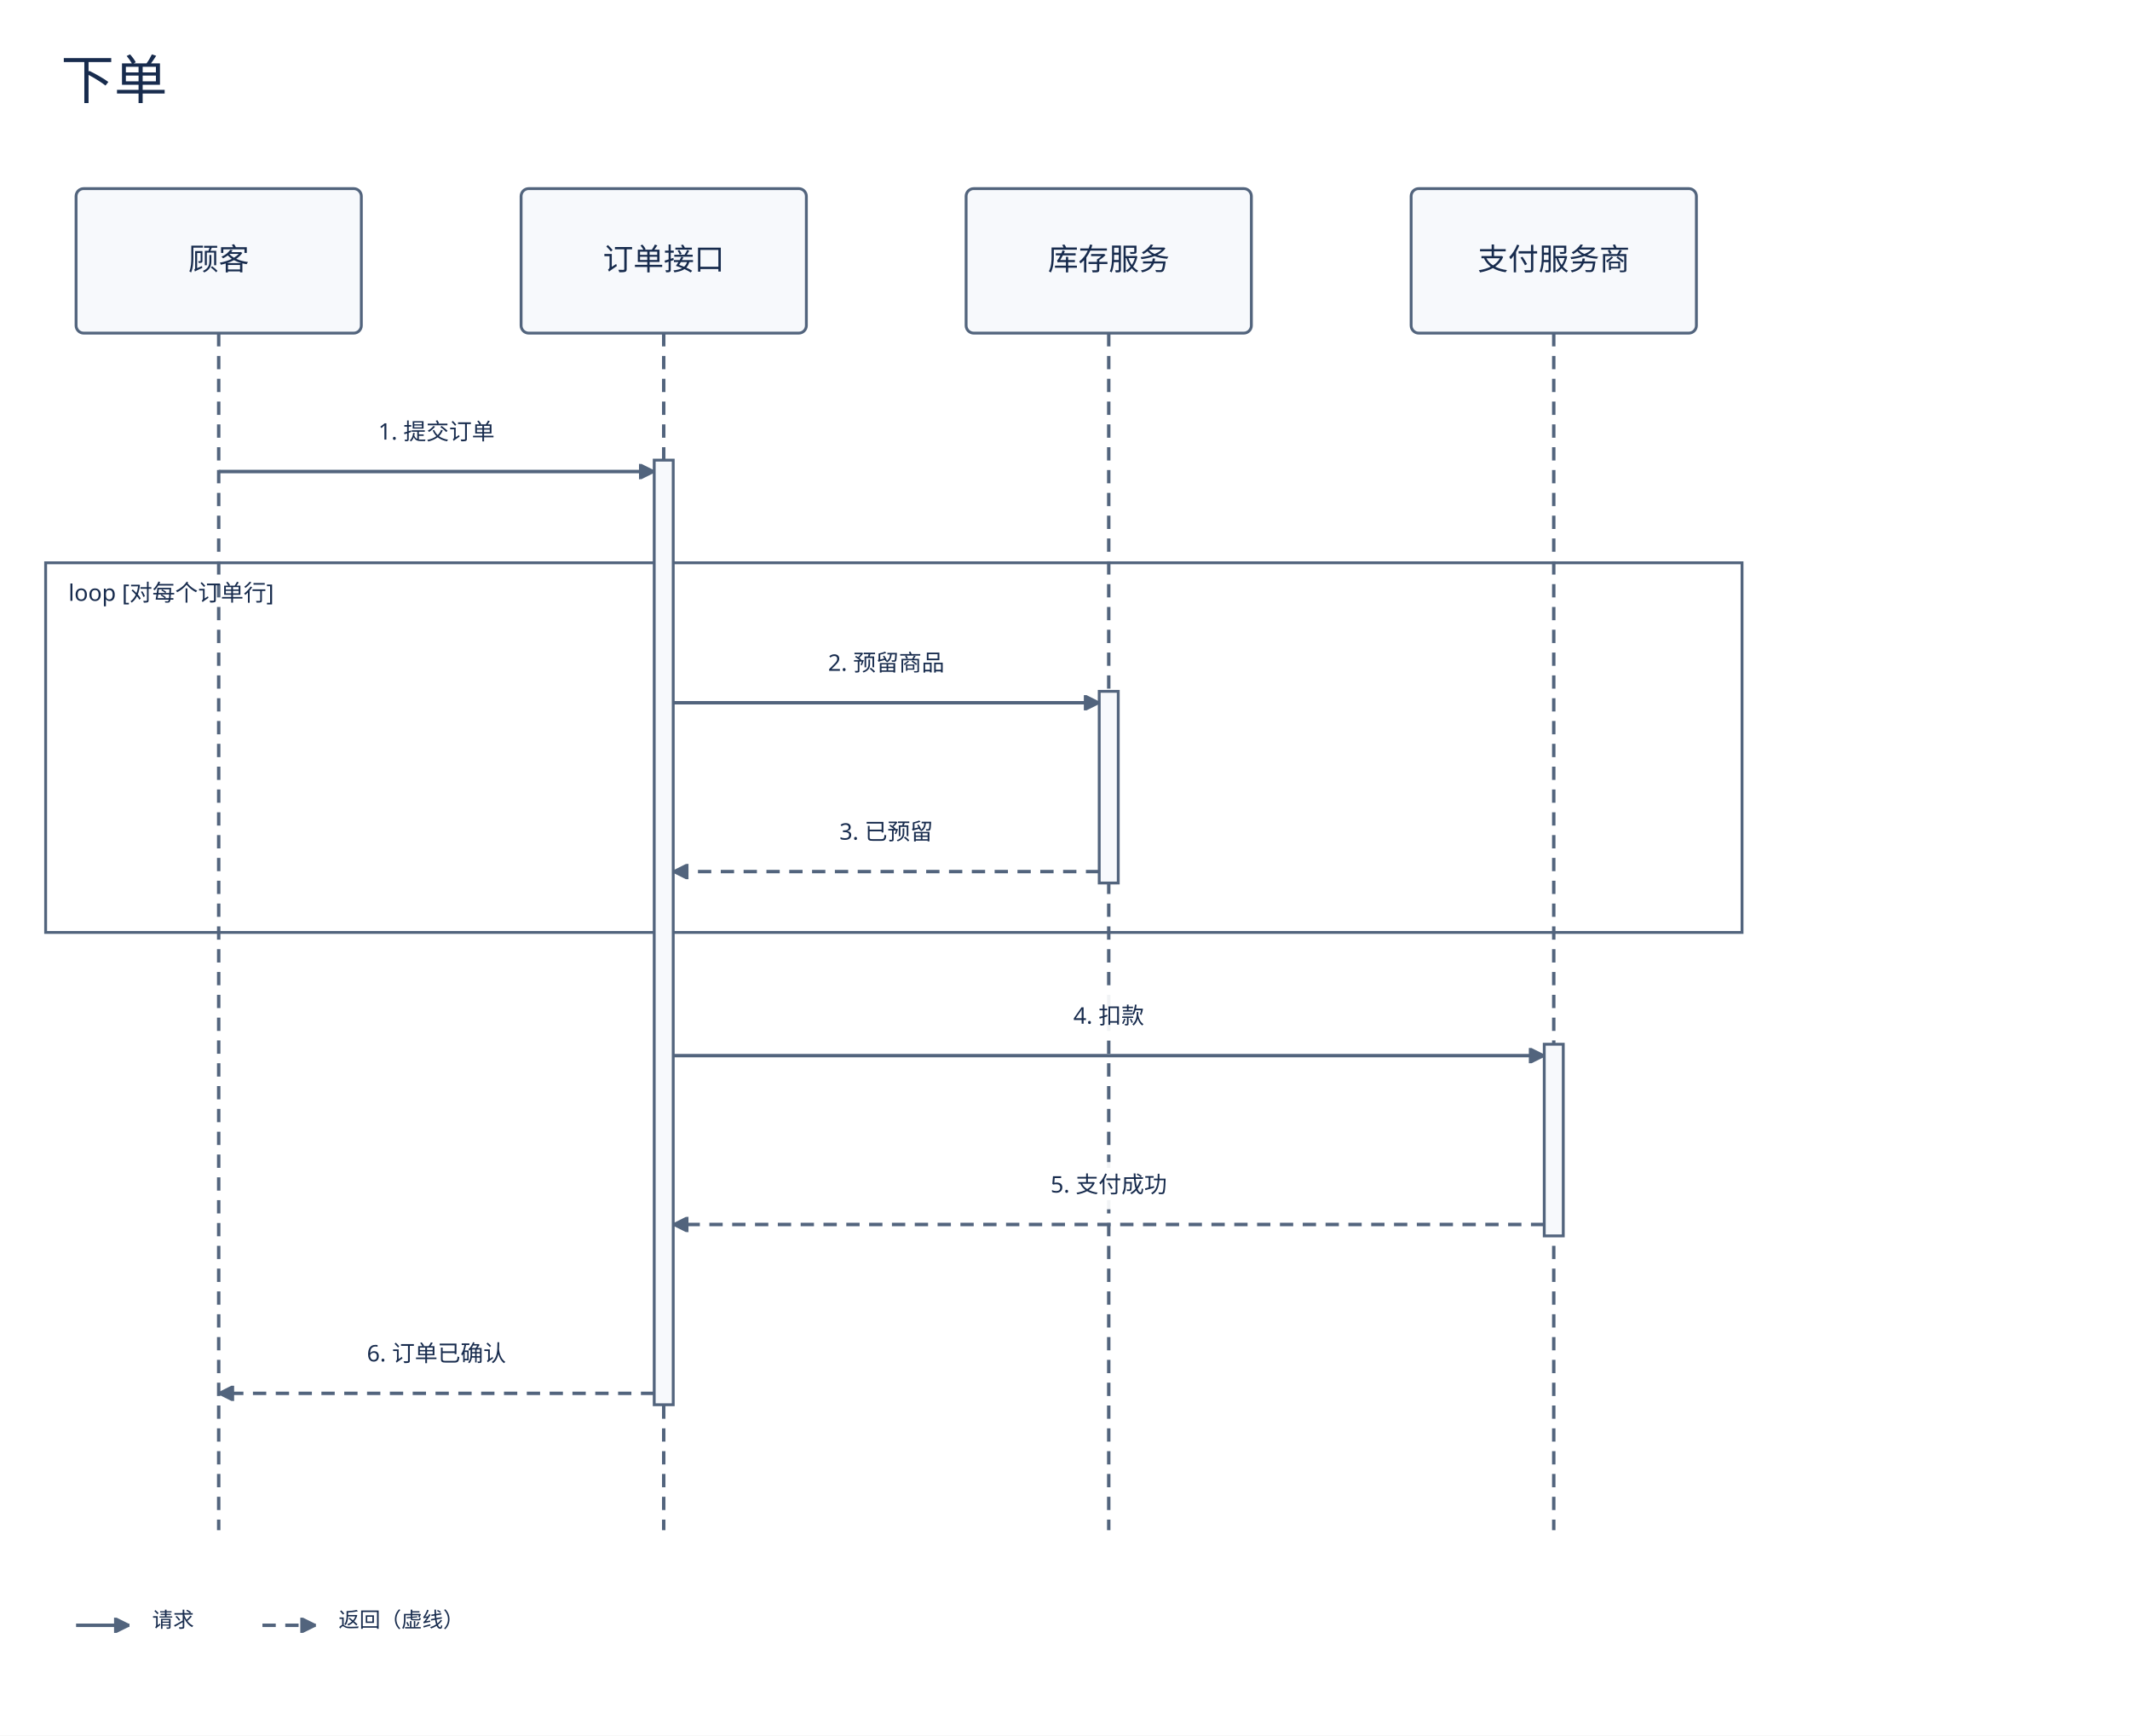
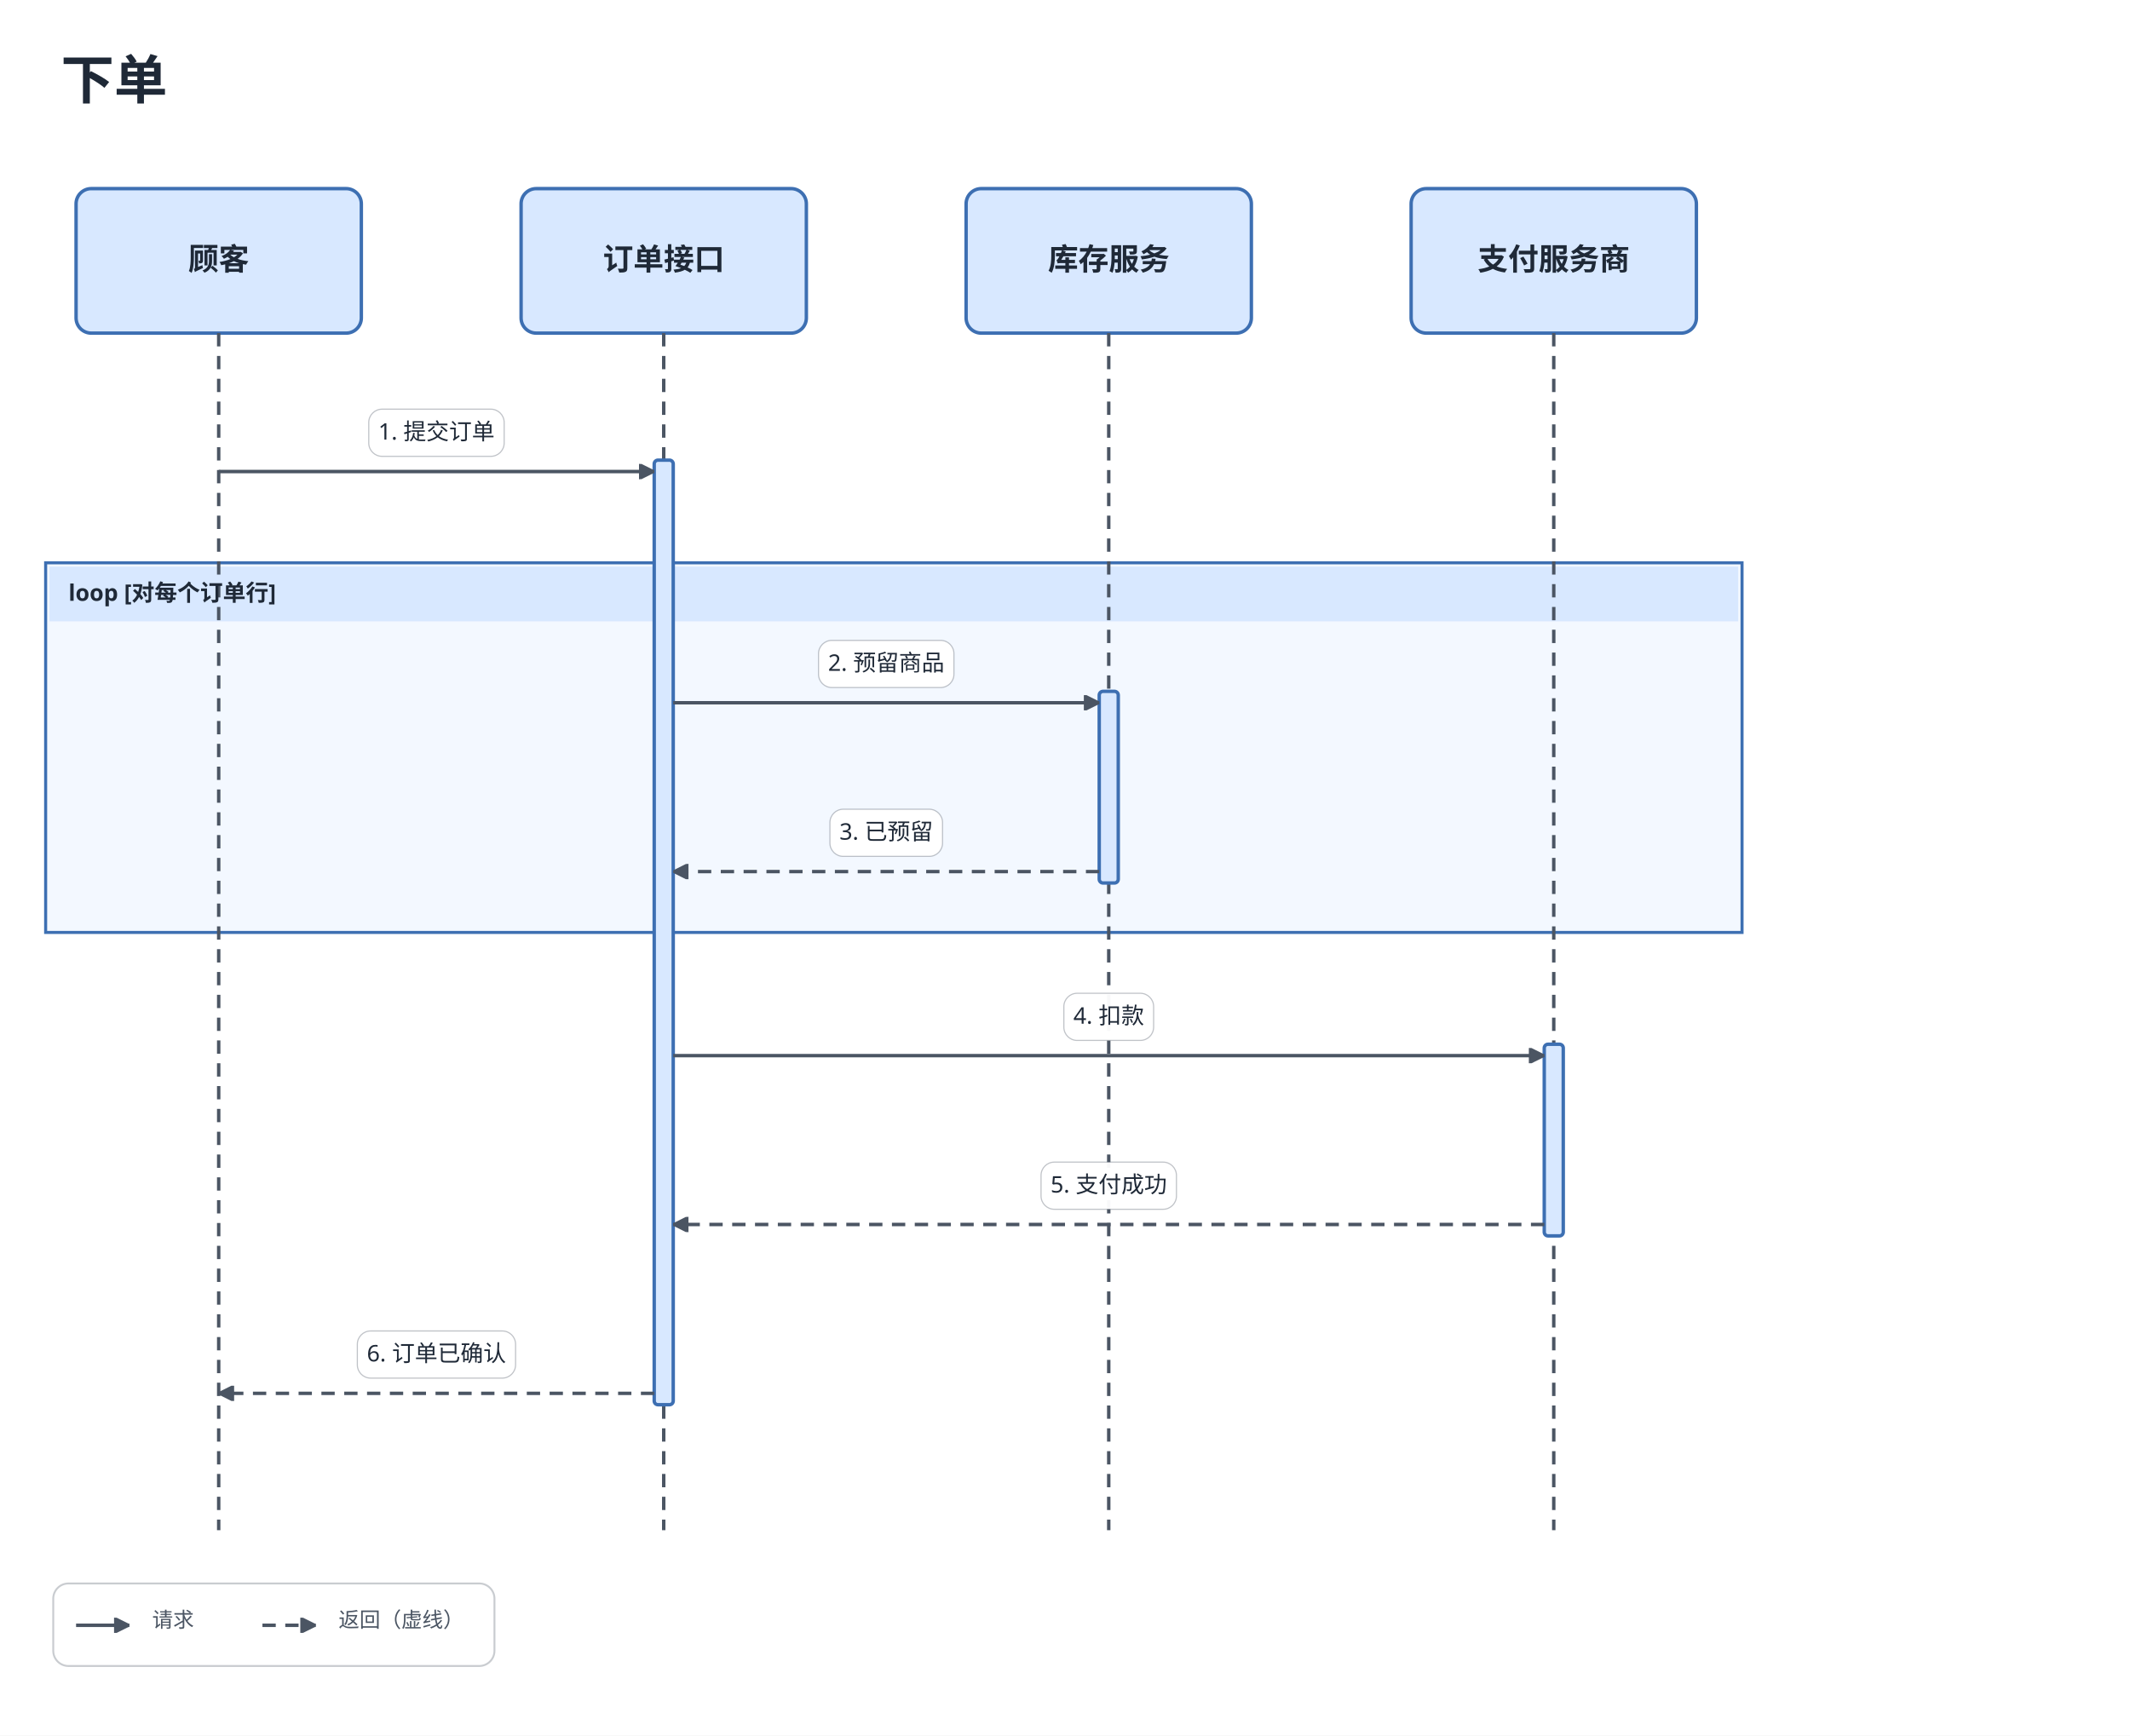
- <svg xmlns="http://www.w3.org/2000/svg" viewBox="0 0 1120 912.8" width="1120" height="912.8" lang="zh" role="img" aria-labelledby="atlas-488d52d4fe5f-document-title atlas-488d52d4fe5f-document-desc" data-archatlas="0.1" data-measured-with="pillow">
+ <svg xmlns="http://www.w3.org/2000/svg" viewBox="0 0 1120 912.8" width="1120" height="912.8" lang="zh" role="img" aria-labelledby="atlas-de197a4e5cd6-document-title atlas-de197a4e5cd6-document-desc" data-archatlas="0.1" data-measured-with="pillow">
  <defs>
-     <marker id="atlas-488d52d4fe5f-marker-peer-arrow" viewBox="0 0 10 10" refX="10" refY="5" markerWidth="8" markerHeight="8" markerUnits="userSpaceOnUse" orient="auto-start-reverse">
-       <path d="M 0 0 L 10 5 L 0 10 Z" fill="#52647d" stroke="#52647d" stroke-width="1.5" />
+     <marker id="atlas-de197a4e5cd6-marker-peer-arrow" viewBox="0 0 10 10" refX="10" refY="5" markerWidth="8" markerHeight="8" markerUnits="userSpaceOnUse" orient="auto-start-reverse">
+       <path d="M 0 0 L 10 5 L 0 10 Z" fill="#4B5563" stroke="#4B5563" stroke-width="1.5" />
    </marker>
-     <marker id="atlas-488d52d4fe5f-marker-peer-circle" viewBox="0 0 10 10" refX="5" refY="5" markerWidth="8" markerHeight="8" markerUnits="userSpaceOnUse">
-       <circle cx="5" cy="5" r="3.5" fill="#ffffff" stroke="#52647d" stroke-width="1.5" />
+     <marker id="atlas-de197a4e5cd6-marker-peer-circle" viewBox="0 0 10 10" refX="5" refY="5" markerWidth="8" markerHeight="8" markerUnits="userSpaceOnUse">
+       <circle cx="5" cy="5" r="3.5" fill="#ffffff" stroke="#4B5563" stroke-width="1.5" />
    </marker>
  </defs>
  <rect width="1120" height="912.8" fill="#ffffff" data-role="canvas" />
-   <rect id="atlas-488d52d4fe5f-shape-group-loop1" data-id="loop1" data-role="group" data-parent="" data-kind="frame" fill="#ffffff" stroke="#52647d" stroke-width="1.5" data-box="24 296 892 194.4" x="24" y="296" width="892" height="194.4" rx="0" />
-   <rect id="atlas-488d52d4fe5f-shape-node-cust" data-id="cust" data-role="node" data-parent="" data-kind="lifeline" fill="#f7f9fc" stroke="#52647d" stroke-width="1.5" data-box="40 99.2 150 76" x="40" y="99.2" width="150" height="76" rx="4" />
-   <rect id="atlas-488d52d4fe5f-shape-node-api" data-id="api" data-role="node" data-parent="" data-kind="lifeline" fill="#f7f9fc" stroke="#52647d" stroke-width="1.5" data-box="274 99.2 150 76" x="274" y="99.2" width="150" height="76" rx="4" />
-   <rect id="atlas-488d52d4fe5f-shape-node-inv" data-id="inv" data-role="node" data-parent="" data-kind="lifeline" fill="#f7f9fc" stroke="#52647d" stroke-width="1.5" data-box="508 99.2 150 76" x="508" y="99.2" width="150" height="76" rx="4" />
-   <rect id="atlas-488d52d4fe5f-shape-node-pay" data-id="pay" data-role="node" data-parent="" data-kind="lifeline" fill="#f7f9fc" stroke="#52647d" stroke-width="1.5" data-box="742 99.2 150 76" x="742" y="99.2" width="150" height="76" rx="4" />
-   <polyline id="atlas-488d52d4fe5f-edge-cust-lifeline" data-id="cust-lifeline" data-role="edge" data-from="cust" data-to="cust" data-kind="lifeline" points="115,175.2 115,804.8" fill="none" stroke="#52647d" stroke-width="1.8" stroke-linejoin="round" stroke-dasharray="7 5" />
-   <polyline id="atlas-488d52d4fe5f-edge-api-lifeline" data-id="api-lifeline" data-role="edge" data-from="api" data-to="api" data-kind="lifeline" points="349,175.2 349,804.8" fill="none" stroke="#52647d" stroke-width="1.8" stroke-linejoin="round" stroke-dasharray="7 5" />
-   <polyline id="atlas-488d52d4fe5f-edge-inv-lifeline" data-id="inv-lifeline" data-role="edge" data-from="inv" data-to="inv" data-kind="lifeline" points="583,175.2 583,804.8" fill="none" stroke="#52647d" stroke-width="1.8" stroke-linejoin="round" stroke-dasharray="7 5" />
-   <polyline id="atlas-488d52d4fe5f-edge-pay-lifeline" data-id="pay-lifeline" data-role="edge" data-from="pay" data-to="pay" data-kind="lifeline" points="817,175.2 817,804.8" fill="none" stroke="#52647d" stroke-width="1.8" stroke-linejoin="round" stroke-dasharray="7 5" />
-   <rect id="atlas-488d52d4fe5f-shape-activation-__activation-1" data-id="__activation-1" data-role="activation" data-parent="api" data-kind="component" fill="#f7f9fc" stroke="#52647d" stroke-width="1.5" data-box="344 242 10 496.8" x="344" y="242" width="10" height="496.8" rx="0" />
-   <rect id="atlas-488d52d4fe5f-shape-activation-__activation-2" data-id="__activation-2" data-role="activation" data-parent="inv" data-kind="component" fill="#f7f9fc" stroke="#52647d" stroke-width="1.5" data-box="578 363.6 10 100.8" x="578" y="363.6" width="10" height="100.8" rx="0" />
-   <rect id="atlas-488d52d4fe5f-shape-activation-__activation-3" data-id="__activation-3" data-role="activation" data-parent="pay" data-kind="component" fill="#f7f9fc" stroke="#52647d" stroke-width="1.5" data-box="812 549.2 10 100.8" x="812" y="549.2" width="10" height="100.8" rx="0" />
-   <polyline id="atlas-488d52d4fe5f-edge-edge-1" data-id="edge-1" data-role="edge" data-from="cust" data-to="api" data-kind="call" points="115,248 344,248" fill="none" stroke="#52647d" stroke-width="1.8" stroke-linejoin="round" marker-end="url(#atlas-488d52d4fe5f-marker-peer-arrow)" />
-   <polyline id="atlas-488d52d4fe5f-edge-edge-2" data-id="edge-2" data-role="edge" data-from="api" data-to="inv" data-kind="call" points="354,369.6 578,369.6" fill="none" stroke="#52647d" stroke-width="1.8" stroke-linejoin="round" marker-end="url(#atlas-488d52d4fe5f-marker-peer-arrow)" />
-   <polyline id="atlas-488d52d4fe5f-edge-edge-3" data-id="edge-3" data-role="edge" data-from="inv" data-to="api" data-kind="call" points="578,458.4 354,458.4" fill="none" stroke="#52647d" stroke-width="1.8" stroke-linejoin="round" marker-end="url(#atlas-488d52d4fe5f-marker-peer-arrow)" stroke-dasharray="7 5" />
-   <polyline id="atlas-488d52d4fe5f-edge-edge-4" data-id="edge-4" data-role="edge" data-from="api" data-to="pay" data-kind="call" points="354,555.2 812,555.2" fill="none" stroke="#52647d" stroke-width="1.8" stroke-linejoin="round" marker-end="url(#atlas-488d52d4fe5f-marker-peer-arrow)" />
-   <polyline id="atlas-488d52d4fe5f-edge-edge-5" data-id="edge-5" data-role="edge" data-from="pay" data-to="api" data-kind="call" points="812,644 354,644" fill="none" stroke="#52647d" stroke-width="1.8" stroke-linejoin="round" marker-end="url(#atlas-488d52d4fe5f-marker-peer-arrow)" stroke-dasharray="7 5" />
-   <polyline id="atlas-488d52d4fe5f-edge-edge-6" data-id="edge-6" data-role="edge" data-from="api" data-to="cust" data-kind="call" points="344,732.8 115,732.8" fill="none" stroke="#52647d" stroke-width="1.8" stroke-linejoin="round" marker-end="url(#atlas-488d52d4fe5f-marker-peer-arrow)" stroke-dasharray="7 5" />
-   <polyline id="atlas-488d52d4fe5f-edge-legend-line-0" data-id="legend-line-0" data-role="edge" data-from="" data-to="" data-kind="legend" points="40,854.8 68,854.8" fill="none" stroke="#52647d" stroke-width="1.8" stroke-linejoin="round" marker-end="url(#atlas-488d52d4fe5f-marker-peer-arrow)" />
-   <polyline id="atlas-488d52d4fe5f-edge-legend-line-1" data-id="legend-line-1" data-role="edge" data-from="" data-to="" data-kind="legend" points="138,854.8 166,854.8" fill="none" stroke="#52647d" stroke-width="1.8" stroke-linejoin="round" marker-end="url(#atlas-488d52d4fe5f-marker-peer-arrow)" stroke-dasharray="7 5" />
-   <rect id="atlas-488d52d4fe5f-shape-label-bg-__edge-1-background" data-id="__edge-1-background" data-role="label-bg" data-parent="edge-1" x="193.898" y="215.2" width="71.203" height="24.8" fill="#ffffff" fill-opacity="0.92" rx="3" />
-   <rect id="atlas-488d52d4fe5f-shape-label-bg-__edge-2-background" data-id="__edge-2-background" data-role="label-bg" data-parent="edge-2" x="430.398" y="336.8" width="71.203" height="24.8" fill="#ffffff" fill-opacity="0.92" rx="3" />
-   <rect id="atlas-488d52d4fe5f-shape-label-bg-__edge-3-background" data-id="__edge-3-background" data-role="label-bg" data-parent="edge-3" x="436.398" y="425.6" width="59.203" height="24.8" fill="#ffffff" fill-opacity="0.92" rx="3" />
-   <rect id="atlas-488d52d4fe5f-shape-label-bg-__edge-4-background" data-id="__edge-4-background" data-role="label-bg" data-parent="edge-4" x="559.398" y="522.4" width="47.203" height="24.8" fill="#ffffff" fill-opacity="0.92" rx="3" />
-   <rect id="atlas-488d52d4fe5f-shape-label-bg-__edge-5-background" data-id="__edge-5-background" data-role="label-bg" data-parent="edge-5" x="547.398" y="611.2" width="71.203" height="24.8" fill="#ffffff" fill-opacity="0.92" rx="3" />
-   <rect id="atlas-488d52d4fe5f-shape-label-bg-__edge-6-background" data-id="__edge-6-background" data-role="label-bg" data-parent="edge-6" x="187.898" y="700" width="83.203" height="24.8" fill="#ffffff" fill-opacity="0.92" rx="3" />
-   <text id="atlas-488d52d4fe5f-text-title-figure-title" data-id="figure-title" data-role="title" data-owner="" x="32" y="52" data-source="下单" font-size="28" font-family="&quot;Noto Sans CJK SC&quot;, &quot;Source Han Sans SC&quot;, &quot;PingFang SC&quot;, &quot;Microsoft YaHei&quot;, &quot;WenQuanYi Zen Hei&quot;, &quot;Noto Sans&quot;, &quot;DejaVu Sans&quot;, &quot;Liberation Sans&quot;, sans-serif" text-anchor="start" fill="#172b4d" data-text-box="32 24 56 39.2">
+   <rect id="atlas-de197a4e5cd6-shape-group-loop1" data-id="loop1" data-role="group" data-parent="" data-kind="frame" data-shape="card" fill="#F3F8FF" stroke="#3D6FB2" stroke-width="1.6" data-box="24 296 892 194.4" x="24" y="296" width="892" height="194.4" rx="0" />
+   <rect data-role="header-band" data-parent="loop1" x="26" y="298" width="888" height="28.8" rx="0" fill="#D8E8FF" />
+   <rect id="atlas-de197a4e5cd6-shape-node-cust" data-id="cust" data-role="node" data-parent="" data-kind="lifeline" data-shape="card" fill="#D8E8FF" stroke="#3D6FB2" stroke-width="1.8" data-box="40 99.2 150 76" x="40" y="99.2" width="150" height="76" rx="8" />
+   <rect id="atlas-de197a4e5cd6-shape-node-api" data-id="api" data-role="node" data-parent="" data-kind="lifeline" data-shape="card" fill="#D8E8FF" stroke="#3D6FB2" stroke-width="1.8" data-box="274 99.2 150 76" x="274" y="99.2" width="150" height="76" rx="8" />
+   <rect id="atlas-de197a4e5cd6-shape-node-inv" data-id="inv" data-role="node" data-parent="" data-kind="lifeline" data-shape="card" fill="#D8E8FF" stroke="#3D6FB2" stroke-width="1.8" data-box="508 99.2 150 76" x="508" y="99.2" width="150" height="76" rx="8" />
+   <rect id="atlas-de197a4e5cd6-shape-node-pay" data-id="pay" data-role="node" data-parent="" data-kind="lifeline" data-shape="card" fill="#D8E8FF" stroke="#3D6FB2" stroke-width="1.8" data-box="742 99.2 150 76" x="742" y="99.2" width="150" height="76" rx="8" />
+   <rect id="atlas-de197a4e5cd6-shape-legend-panel-__legend-panel" data-id="__legend-panel" data-role="legend-panel" data-parent="" data-kind="component" data-shape="card" fill="#ffffff" stroke="#4B5563" stroke-width="1" data-box="28 832.8 232 43.4" stroke-opacity="0.3" x="28" y="832.8" width="232" height="43.4" rx="8" />
+   <polyline id="atlas-de197a4e5cd6-edge-cust-lifeline" data-id="cust-lifeline" data-role="edge" data-from="cust" data-to="cust" data-kind="lifeline" points="115,175.2 115,804.8" fill="none" stroke="#4B5563" stroke-width="1.8" stroke-linejoin="round" stroke-dasharray="7 5" />
+   <polyline id="atlas-de197a4e5cd6-edge-api-lifeline" data-id="api-lifeline" data-role="edge" data-from="api" data-to="api" data-kind="lifeline" points="349,175.2 349,804.8" fill="none" stroke="#4B5563" stroke-width="1.8" stroke-linejoin="round" stroke-dasharray="7 5" />
+   <polyline id="atlas-de197a4e5cd6-edge-inv-lifeline" data-id="inv-lifeline" data-role="edge" data-from="inv" data-to="inv" data-kind="lifeline" points="583,175.2 583,804.8" fill="none" stroke="#4B5563" stroke-width="1.8" stroke-linejoin="round" stroke-dasharray="7 5" />
+   <polyline id="atlas-de197a4e5cd6-edge-pay-lifeline" data-id="pay-lifeline" data-role="edge" data-from="pay" data-to="pay" data-kind="lifeline" points="817,175.2 817,804.8" fill="none" stroke="#4B5563" stroke-width="1.8" stroke-linejoin="round" stroke-dasharray="7 5" />
+   <rect id="atlas-de197a4e5cd6-shape-activation-__activation-1" data-id="__activation-1" data-role="activation" data-parent="api" data-kind="component" data-shape="card" fill="#D8E8FF" stroke="#3D6FB2" stroke-width="1.8" data-box="344 242 10 496.8" x="344" y="242" width="10" height="496.8" rx="2" />
+   <rect id="atlas-de197a4e5cd6-shape-activation-__activation-2" data-id="__activation-2" data-role="activation" data-parent="inv" data-kind="component" data-shape="card" fill="#D8E8FF" stroke="#3D6FB2" stroke-width="1.8" data-box="578 363.6 10 100.8" x="578" y="363.6" width="10" height="100.8" rx="2" />
+   <rect id="atlas-de197a4e5cd6-shape-activation-__activation-3" data-id="__activation-3" data-role="activation" data-parent="pay" data-kind="component" data-shape="card" fill="#D8E8FF" stroke="#3D6FB2" stroke-width="1.8" data-box="812 549.2 10 100.8" x="812" y="549.2" width="10" height="100.8" rx="2" />
+   <polyline id="atlas-de197a4e5cd6-edge-edge-1" data-id="edge-1" data-role="edge" data-from="cust" data-to="api" data-kind="call" points="115,248 344,248" fill="none" stroke="#4B5563" stroke-width="1.8" stroke-linejoin="round" marker-end="url(#atlas-de197a4e5cd6-marker-peer-arrow)" />
+   <polyline id="atlas-de197a4e5cd6-edge-edge-2" data-id="edge-2" data-role="edge" data-from="api" data-to="inv" data-kind="call" points="354,369.6 578,369.6" fill="none" stroke="#4B5563" stroke-width="1.8" stroke-linejoin="round" marker-end="url(#atlas-de197a4e5cd6-marker-peer-arrow)" />
+   <polyline id="atlas-de197a4e5cd6-edge-edge-3" data-id="edge-3" data-role="edge" data-from="inv" data-to="api" data-kind="call" points="578,458.4 354,458.4" fill="none" stroke="#4B5563" stroke-width="1.8" stroke-linejoin="round" marker-end="url(#atlas-de197a4e5cd6-marker-peer-arrow)" stroke-dasharray="7 5" />
+   <polyline id="atlas-de197a4e5cd6-edge-edge-4" data-id="edge-4" data-role="edge" data-from="api" data-to="pay" data-kind="call" points="354,555.2 812,555.2" fill="none" stroke="#4B5563" stroke-width="1.8" stroke-linejoin="round" marker-end="url(#atlas-de197a4e5cd6-marker-peer-arrow)" />
+   <polyline id="atlas-de197a4e5cd6-edge-edge-5" data-id="edge-5" data-role="edge" data-from="pay" data-to="api" data-kind="call" points="812,644 354,644" fill="none" stroke="#4B5563" stroke-width="1.8" stroke-linejoin="round" marker-end="url(#atlas-de197a4e5cd6-marker-peer-arrow)" stroke-dasharray="7 5" />
+   <polyline id="atlas-de197a4e5cd6-edge-edge-6" data-id="edge-6" data-role="edge" data-from="api" data-to="cust" data-kind="call" points="344,732.8 115,732.8" fill="none" stroke="#4B5563" stroke-width="1.8" stroke-linejoin="round" marker-end="url(#atlas-de197a4e5cd6-marker-peer-arrow)" stroke-dasharray="7 5" />
+   <polyline id="atlas-de197a4e5cd6-edge-legend-line-0" data-id="legend-line-0" data-role="edge" data-from="" data-to="" data-kind="legend" points="40,854.8 68,854.8" fill="none" stroke="#4B5563" stroke-width="1.8" stroke-linejoin="round" marker-end="url(#atlas-de197a4e5cd6-marker-peer-arrow)" />
+   <polyline id="atlas-de197a4e5cd6-edge-legend-line-1" data-id="legend-line-1" data-role="edge" data-from="" data-to="" data-kind="legend" points="138,854.8 166,854.8" fill="none" stroke="#4B5563" stroke-width="1.8" stroke-linejoin="round" marker-end="url(#atlas-de197a4e5cd6-marker-peer-arrow)" stroke-dasharray="7 5" />
+   <rect id="atlas-de197a4e5cd6-shape-label-bg-__edge-1-background" data-id="__edge-1-background" data-role="label-bg" data-parent="edge-1" x="193.898" y="215.2" width="71.203" height="24.8" fill="#ffffff" fill-opacity="0.96" rx="7" stroke="#4B5563" stroke-opacity="0.35" stroke-width="0.6" />
+   <rect id="atlas-de197a4e5cd6-shape-label-bg-__edge-2-background" data-id="__edge-2-background" data-role="label-bg" data-parent="edge-2" x="430.398" y="336.8" width="71.203" height="24.8" fill="#ffffff" fill-opacity="0.96" rx="7" stroke="#4B5563" stroke-opacity="0.35" stroke-width="0.6" />
+   <rect id="atlas-de197a4e5cd6-shape-label-bg-__edge-3-background" data-id="__edge-3-background" data-role="label-bg" data-parent="edge-3" x="436.398" y="425.6" width="59.203" height="24.8" fill="#ffffff" fill-opacity="0.96" rx="7" stroke="#4B5563" stroke-opacity="0.35" stroke-width="0.6" />
+   <rect id="atlas-de197a4e5cd6-shape-label-bg-__edge-4-background" data-id="__edge-4-background" data-role="label-bg" data-parent="edge-4" x="559.398" y="522.4" width="47.203" height="24.8" fill="#ffffff" fill-opacity="0.96" rx="7" stroke="#4B5563" stroke-opacity="0.35" stroke-width="0.6" />
+   <rect id="atlas-de197a4e5cd6-shape-label-bg-__edge-5-background" data-id="__edge-5-background" data-role="label-bg" data-parent="edge-5" x="547.398" y="611.2" width="71.203" height="24.8" fill="#ffffff" fill-opacity="0.96" rx="7" stroke="#4B5563" stroke-opacity="0.35" stroke-width="0.6" />
+   <rect id="atlas-de197a4e5cd6-shape-label-bg-__edge-6-background" data-id="__edge-6-background" data-role="label-bg" data-parent="edge-6" x="187.898" y="700" width="83.203" height="24.8" fill="#ffffff" fill-opacity="0.96" rx="7" stroke="#4B5563" stroke-opacity="0.35" stroke-width="0.6" />
+   <text id="atlas-de197a4e5cd6-text-title-figure-title" data-id="figure-title" data-role="title" data-owner="" x="32" y="52" data-source="下单" font-size="28" font-family="&quot;Noto Sans CJK SC&quot;, &quot;Source Han Sans SC&quot;, &quot;PingFang SC&quot;, &quot;Microsoft YaHei&quot;, &quot;WenQuanYi Zen Hei&quot;, &quot;Noto Sans&quot;, &quot;DejaVu Sans&quot;, &quot;Liberation Sans&quot;, sans-serif" font-weight="700" text-anchor="start" fill="#1F2937" data-text-box="32 24 56 39.2">
    <tspan x="32" y="52">
      <tspan font-family="Noto Sans CJK SC" x="32">下单</tspan>
    </tspan>
  </text>
-   <text id="atlas-488d52d4fe5f-text-name-cust-name" data-id="cust-name" data-role="name" data-owner="cust" x="115" y="142" data-source="顾客" font-size="16" font-family="&quot;Noto Sans CJK SC&quot;, &quot;Source Han Sans SC&quot;, &quot;PingFang SC&quot;, &quot;Microsoft YaHei&quot;, &quot;WenQuanYi Zen Hei&quot;, &quot;Noto Sans&quot;, &quot;DejaVu Sans&quot;, &quot;Liberation Sans&quot;, sans-serif" text-anchor="start" fill="#172b4d" data-text-box="99 126 32 22.4">
+   <text id="atlas-de197a4e5cd6-text-name-cust-name" data-id="cust-name" data-role="name" data-owner="cust" x="115" y="142" data-source="顾客" font-size="16" font-family="&quot;Noto Sans CJK SC&quot;, &quot;Source Han Sans SC&quot;, &quot;PingFang SC&quot;, &quot;Microsoft YaHei&quot;, &quot;WenQuanYi Zen Hei&quot;, &quot;Noto Sans&quot;, &quot;DejaVu Sans&quot;, &quot;Liberation Sans&quot;, sans-serif" font-weight="700" text-anchor="start" fill="#1F2937" data-text-box="99 126 32 22.4">
    <tspan x="99" y="142">
      <tspan font-family="Noto Sans CJK SC" x="99">顾客</tspan>
    </tspan>
  </text>
-   <text id="atlas-488d52d4fe5f-text-name-api-name" data-id="api-name" data-role="name" data-owner="api" x="349" y="142" data-source="订单接口" font-size="16" font-family="&quot;Noto Sans CJK SC&quot;, &quot;Source Han Sans SC&quot;, &quot;PingFang SC&quot;, &quot;Microsoft YaHei&quot;, &quot;WenQuanYi Zen Hei&quot;, &quot;Noto Sans&quot;, &quot;DejaVu Sans&quot;, &quot;Liberation Sans&quot;, sans-serif" text-anchor="start" fill="#172b4d" data-text-box="317 126 64 22.4">
+   <text id="atlas-de197a4e5cd6-text-name-api-name" data-id="api-name" data-role="name" data-owner="api" x="349" y="142" data-source="订单接口" font-size="16" font-family="&quot;Noto Sans CJK SC&quot;, &quot;Source Han Sans SC&quot;, &quot;PingFang SC&quot;, &quot;Microsoft YaHei&quot;, &quot;WenQuanYi Zen Hei&quot;, &quot;Noto Sans&quot;, &quot;DejaVu Sans&quot;, &quot;Liberation Sans&quot;, sans-serif" font-weight="700" text-anchor="start" fill="#1F2937" data-text-box="317 126 64 22.4">
    <tspan x="317" y="142">
      <tspan font-family="Noto Sans CJK SC" x="317">订单接口</tspan>
    </tspan>
  </text>
-   <text id="atlas-488d52d4fe5f-text-name-inv-name" data-id="inv-name" data-role="name" data-owner="inv" x="583" y="142" data-source="库存服务" font-size="16" font-family="&quot;Noto Sans CJK SC&quot;, &quot;Source Han Sans SC&quot;, &quot;PingFang SC&quot;, &quot;Microsoft YaHei&quot;, &quot;WenQuanYi Zen Hei&quot;, &quot;Noto Sans&quot;, &quot;DejaVu Sans&quot;, &quot;Liberation Sans&quot;, sans-serif" text-anchor="start" fill="#172b4d" data-text-box="551 126 64 22.4">
+   <text id="atlas-de197a4e5cd6-text-name-inv-name" data-id="inv-name" data-role="name" data-owner="inv" x="583" y="142" data-source="库存服务" font-size="16" font-family="&quot;Noto Sans CJK SC&quot;, &quot;Source Han Sans SC&quot;, &quot;PingFang SC&quot;, &quot;Microsoft YaHei&quot;, &quot;WenQuanYi Zen Hei&quot;, &quot;Noto Sans&quot;, &quot;DejaVu Sans&quot;, &quot;Liberation Sans&quot;, sans-serif" font-weight="700" text-anchor="start" fill="#1F2937" data-text-box="551 126 64 22.4">
    <tspan x="551" y="142">
      <tspan font-family="Noto Sans CJK SC" x="551">库存服务</tspan>
    </tspan>
  </text>
-   <text id="atlas-488d52d4fe5f-text-name-pay-name" data-id="pay-name" data-role="name" data-owner="pay" x="817" y="142" data-source="支付服务商" font-size="16" font-family="&quot;Noto Sans CJK SC&quot;, &quot;Source Han Sans SC&quot;, &quot;PingFang SC&quot;, &quot;Microsoft YaHei&quot;, &quot;WenQuanYi Zen Hei&quot;, &quot;Noto Sans&quot;, &quot;DejaVu Sans&quot;, &quot;Liberation Sans&quot;, sans-serif" text-anchor="start" fill="#172b4d" data-text-box="777 126 80 22.4">
+   <text id="atlas-de197a4e5cd6-text-name-pay-name" data-id="pay-name" data-role="name" data-owner="pay" x="817" y="142" data-source="支付服务商" font-size="16" font-family="&quot;Noto Sans CJK SC&quot;, &quot;Source Han Sans SC&quot;, &quot;PingFang SC&quot;, &quot;Microsoft YaHei&quot;, &quot;WenQuanYi Zen Hei&quot;, &quot;Noto Sans&quot;, &quot;DejaVu Sans&quot;, &quot;Liberation Sans&quot;, sans-serif" font-weight="700" text-anchor="start" fill="#1F2937" data-text-box="777 126 80 22.4">
    <tspan x="777" y="142">
      <tspan font-family="Noto Sans CJK SC" x="777">支付服务商</tspan>
    </tspan>
  </text>
-   <text id="atlas-488d52d4fe5f-text-group-title-loop1-title" data-id="loop1-title" data-role="group-title" data-owner="loop1" x="36" y="316" data-source="loop [对每个订单行]" font-size="12" font-family="&quot;Noto Sans CJK SC&quot;, &quot;Source Han Sans SC&quot;, &quot;PingFang SC&quot;, &quot;Microsoft YaHei&quot;, &quot;WenQuanYi Zen Hei&quot;, &quot;Noto Sans&quot;, &quot;DejaVu Sans&quot;, &quot;Liberation Sans&quot;, sans-serif" text-anchor="start" fill="#172b4d" data-text-box="36 304 108.031 16.8">
+   <text id="atlas-de197a4e5cd6-text-group-title-loop1-title" data-id="loop1-title" data-role="group-title" data-owner="loop1" x="36" y="316" data-source="loop [对每个订单行]" font-size="12" font-family="&quot;Noto Sans CJK SC&quot;, &quot;Source Han Sans SC&quot;, &quot;PingFang SC&quot;, &quot;Microsoft YaHei&quot;, &quot;WenQuanYi Zen Hei&quot;, &quot;Noto Sans&quot;, &quot;DejaVu Sans&quot;, &quot;Liberation Sans&quot;, sans-serif" font-weight="700" text-anchor="start" fill="#1F2937" data-text-box="36 304 109.156 16.8">
    <tspan x="36" y="316">
      <tspan font-family="Noto Sans" x="36">loop</tspan>
-       <tspan font-family="Noto Sans" x="61"> </tspan>
-       <tspan font-family="Noto Sans" x="64.125">[</tspan>
-       <tspan font-family="Noto Sans CJK SC" x="68.078">对每个订单行</tspan>
-       <tspan font-family="Noto Sans" x="140.078">]</tspan>
+       <tspan font-family="Noto Sans" x="62.094"> </tspan>
+       <tspan font-family="Noto Sans" x="65.219">[</tspan>
+       <tspan font-family="Noto Sans CJK SC" x="69.188">对每个订单行</tspan>
+       <tspan font-family="Noto Sans" x="141.188">]</tspan>
    </tspan>
  </text>
-   <text id="atlas-488d52d4fe5f-text-edge-label-edge-1-label" data-id="edge-1-label" data-role="edge-label" data-owner="edge-1" x="229.5" y="231.2" data-source="1. 提交订单" font-size="12" font-family="&quot;Noto Sans CJK SC&quot;, &quot;Source Han Sans SC&quot;, &quot;PingFang SC&quot;, &quot;Microsoft YaHei&quot;, &quot;WenQuanYi Zen Hei&quot;, &quot;Noto Sans&quot;, &quot;DejaVu Sans&quot;, &quot;Liberation Sans&quot;, sans-serif" text-anchor="start" fill="#172b4d" data-text-box="198.898 219.2 61.203 16.8">
+   <text id="atlas-de197a4e5cd6-text-edge-label-edge-1-label" data-id="edge-1-label" data-role="edge-label" data-owner="edge-1" x="229.5" y="231.2" data-source="1. 提交订单" font-size="12" font-family="&quot;Noto Sans CJK SC&quot;, &quot;Source Han Sans SC&quot;, &quot;PingFang SC&quot;, &quot;Microsoft YaHei&quot;, &quot;WenQuanYi Zen Hei&quot;, &quot;Noto Sans&quot;, &quot;DejaVu Sans&quot;, &quot;Liberation Sans&quot;, sans-serif" font-weight="400" text-anchor="start" fill="#1F2937" data-text-box="198.898 219.2 61.203 16.8">
    <tspan x="198.898" y="231.2">
      <tspan font-family="Noto Sans" x="198.898">1.</tspan>
      <tspan font-family="Noto Sans" x="208.977"> </tspan>
      <tspan font-family="Noto Sans CJK SC" x="212.102">提交订单</tspan>
    </tspan>
  </text>
-   <text id="atlas-488d52d4fe5f-text-edge-label-edge-2-label" data-id="edge-2-label" data-role="edge-label" data-owner="edge-2" x="466" y="352.8" data-source="2. 预留商品" font-size="12" font-family="&quot;Noto Sans CJK SC&quot;, &quot;Source Han Sans SC&quot;, &quot;PingFang SC&quot;, &quot;Microsoft YaHei&quot;, &quot;WenQuanYi Zen Hei&quot;, &quot;Noto Sans&quot;, &quot;DejaVu Sans&quot;, &quot;Liberation Sans&quot;, sans-serif" text-anchor="start" fill="#172b4d" data-text-box="435.398 340.8 61.203 16.8">
+   <text id="atlas-de197a4e5cd6-text-edge-label-edge-2-label" data-id="edge-2-label" data-role="edge-label" data-owner="edge-2" x="466" y="352.8" data-source="2. 预留商品" font-size="12" font-family="&quot;Noto Sans CJK SC&quot;, &quot;Source Han Sans SC&quot;, &quot;PingFang SC&quot;, &quot;Microsoft YaHei&quot;, &quot;WenQuanYi Zen Hei&quot;, &quot;Noto Sans&quot;, &quot;DejaVu Sans&quot;, &quot;Liberation Sans&quot;, sans-serif" font-weight="400" text-anchor="start" fill="#1F2937" data-text-box="435.398 340.8 61.203 16.8">
    <tspan x="435.398" y="352.8">
      <tspan font-family="Noto Sans" x="435.398">2.</tspan>
      <tspan font-family="Noto Sans" x="445.477"> </tspan>
      <tspan font-family="Noto Sans CJK SC" x="448.602">预留商品</tspan>
    </tspan>
  </text>
-   <text id="atlas-488d52d4fe5f-text-edge-label-edge-3-label" data-id="edge-3-label" data-role="edge-label" data-owner="edge-3" x="466" y="441.6" data-source="3. 已预留" font-size="12" font-family="&quot;Noto Sans CJK SC&quot;, &quot;Source Han Sans SC&quot;, &quot;PingFang SC&quot;, &quot;Microsoft YaHei&quot;, &quot;WenQuanYi Zen Hei&quot;, &quot;Noto Sans&quot;, &quot;DejaVu Sans&quot;, &quot;Liberation Sans&quot;, sans-serif" text-anchor="start" fill="#172b4d" data-text-box="441.398 429.6 49.203 16.8">
+   <text id="atlas-de197a4e5cd6-text-edge-label-edge-3-label" data-id="edge-3-label" data-role="edge-label" data-owner="edge-3" x="466" y="441.6" data-source="3. 已预留" font-size="12" font-family="&quot;Noto Sans CJK SC&quot;, &quot;Source Han Sans SC&quot;, &quot;PingFang SC&quot;, &quot;Microsoft YaHei&quot;, &quot;WenQuanYi Zen Hei&quot;, &quot;Noto Sans&quot;, &quot;DejaVu Sans&quot;, &quot;Liberation Sans&quot;, sans-serif" font-weight="400" text-anchor="start" fill="#1F2937" data-text-box="441.398 429.6 49.203 16.8">
    <tspan x="441.398" y="441.6">
      <tspan font-family="Noto Sans" x="441.398">3.</tspan>
      <tspan font-family="Noto Sans" x="451.477"> </tspan>
      <tspan font-family="Noto Sans CJK SC" x="454.602">已预留</tspan>
    </tspan>
  </text>
-   <text id="atlas-488d52d4fe5f-text-edge-label-edge-4-label" data-id="edge-4-label" data-role="edge-label" data-owner="edge-4" x="583" y="538.4" data-source="4. 扣款" font-size="12" font-family="&quot;Noto Sans CJK SC&quot;, &quot;Source Han Sans SC&quot;, &quot;PingFang SC&quot;, &quot;Microsoft YaHei&quot;, &quot;WenQuanYi Zen Hei&quot;, &quot;Noto Sans&quot;, &quot;DejaVu Sans&quot;, &quot;Liberation Sans&quot;, sans-serif" text-anchor="start" fill="#172b4d" data-text-box="564.398 526.4 37.203 16.8">
+   <text id="atlas-de197a4e5cd6-text-edge-label-edge-4-label" data-id="edge-4-label" data-role="edge-label" data-owner="edge-4" x="583" y="538.4" data-source="4. 扣款" font-size="12" font-family="&quot;Noto Sans CJK SC&quot;, &quot;Source Han Sans SC&quot;, &quot;PingFang SC&quot;, &quot;Microsoft YaHei&quot;, &quot;WenQuanYi Zen Hei&quot;, &quot;Noto Sans&quot;, &quot;DejaVu Sans&quot;, &quot;Liberation Sans&quot;, sans-serif" font-weight="400" text-anchor="start" fill="#1F2937" data-text-box="564.398 526.4 37.203 16.8">
    <tspan x="564.398" y="538.4">
      <tspan font-family="Noto Sans" x="564.398">4.</tspan>
      <tspan font-family="Noto Sans" x="574.477"> </tspan>
      <tspan font-family="Noto Sans CJK SC" x="577.602">扣款</tspan>
    </tspan>
  </text>
-   <text id="atlas-488d52d4fe5f-text-edge-label-edge-5-label" data-id="edge-5-label" data-role="edge-label" data-owner="edge-5" x="583" y="627.2" data-source="5. 支付成功" font-size="12" font-family="&quot;Noto Sans CJK SC&quot;, &quot;Source Han Sans SC&quot;, &quot;PingFang SC&quot;, &quot;Microsoft YaHei&quot;, &quot;WenQuanYi Zen Hei&quot;, &quot;Noto Sans&quot;, &quot;DejaVu Sans&quot;, &quot;Liberation Sans&quot;, sans-serif" text-anchor="start" fill="#172b4d" data-text-box="552.398 615.2 61.203 16.8">
+   <text id="atlas-de197a4e5cd6-text-edge-label-edge-5-label" data-id="edge-5-label" data-role="edge-label" data-owner="edge-5" x="583" y="627.2" data-source="5. 支付成功" font-size="12" font-family="&quot;Noto Sans CJK SC&quot;, &quot;Source Han Sans SC&quot;, &quot;PingFang SC&quot;, &quot;Microsoft YaHei&quot;, &quot;WenQuanYi Zen Hei&quot;, &quot;Noto Sans&quot;, &quot;DejaVu Sans&quot;, &quot;Liberation Sans&quot;, sans-serif" font-weight="400" text-anchor="start" fill="#1F2937" data-text-box="552.398 615.2 61.203 16.8">
    <tspan x="552.398" y="627.2">
      <tspan font-family="Noto Sans" x="552.398">5.</tspan>
      <tspan font-family="Noto Sans" x="562.477"> </tspan>
      <tspan font-family="Noto Sans CJK SC" x="565.602">支付成功</tspan>
    </tspan>
  </text>
-   <text id="atlas-488d52d4fe5f-text-edge-label-edge-6-label" data-id="edge-6-label" data-role="edge-label" data-owner="edge-6" x="229.5" y="716" data-source="6. 订单已确认" font-size="12" font-family="&quot;Noto Sans CJK SC&quot;, &quot;Source Han Sans SC&quot;, &quot;PingFang SC&quot;, &quot;Microsoft YaHei&quot;, &quot;WenQuanYi Zen Hei&quot;, &quot;Noto Sans&quot;, &quot;DejaVu Sans&quot;, &quot;Liberation Sans&quot;, sans-serif" text-anchor="start" fill="#172b4d" data-text-box="192.898 704 73.203 16.8">
+   <text id="atlas-de197a4e5cd6-text-edge-label-edge-6-label" data-id="edge-6-label" data-role="edge-label" data-owner="edge-6" x="229.5" y="716" data-source="6. 订单已确认" font-size="12" font-family="&quot;Noto Sans CJK SC&quot;, &quot;Source Han Sans SC&quot;, &quot;PingFang SC&quot;, &quot;Microsoft YaHei&quot;, &quot;WenQuanYi Zen Hei&quot;, &quot;Noto Sans&quot;, &quot;DejaVu Sans&quot;, &quot;Liberation Sans&quot;, sans-serif" font-weight="400" text-anchor="start" fill="#1F2937" data-text-box="192.898 704 73.203 16.8">
    <tspan x="192.898" y="716">
      <tspan font-family="Noto Sans" x="192.898">6.</tspan>
      <tspan font-family="Noto Sans" x="202.977"> </tspan>
      <tspan font-family="Noto Sans CJK SC" x="206.102">订单已确认</tspan>
    </tspan>
  </text>
-   <text id="atlas-488d52d4fe5f-text-legend-legend-0" data-id="legend-0" data-role="legend" data-owner="" x="80" y="855.8" data-source="请求" font-size="11" font-family="&quot;Noto Sans CJK SC&quot;, &quot;Source Han Sans SC&quot;, &quot;PingFang SC&quot;, &quot;Microsoft YaHei&quot;, &quot;WenQuanYi Zen Hei&quot;, &quot;Noto Sans&quot;, &quot;DejaVu Sans&quot;, &quot;Liberation Sans&quot;, sans-serif" text-anchor="start" fill="#172b4d" data-text-box="80 844.8 22 15.4">
+   <text id="atlas-de197a4e5cd6-text-legend-legend-0" data-id="legend-0" data-role="legend" data-owner="" x="80" y="855.8" data-source="请求" font-size="11" font-family="&quot;Noto Sans CJK SC&quot;, &quot;Source Han Sans SC&quot;, &quot;PingFang SC&quot;, &quot;Microsoft YaHei&quot;, &quot;WenQuanYi Zen Hei&quot;, &quot;Noto Sans&quot;, &quot;DejaVu Sans&quot;, &quot;Liberation Sans&quot;, sans-serif" font-weight="400" text-anchor="start" fill="#4B5563" data-text-box="80 844.8 22 15.4">
    <tspan x="80" y="855.8">
      <tspan font-family="Noto Sans CJK SC" x="80">请求</tspan>
    </tspan>
  </text>
-   <text id="atlas-488d52d4fe5f-text-legend-legend-1" data-id="legend-1" data-role="legend" data-owner="" x="178" y="855.8" data-source="返回（虚线）" font-size="11" font-family="&quot;Noto Sans CJK SC&quot;, &quot;Source Han Sans SC&quot;, &quot;PingFang SC&quot;, &quot;Microsoft YaHei&quot;, &quot;WenQuanYi Zen Hei&quot;, &quot;Noto Sans&quot;, &quot;DejaVu Sans&quot;, &quot;Liberation Sans&quot;, sans-serif" text-anchor="start" fill="#172b4d" data-text-box="178 844.8 66 15.4">
+   <text id="atlas-de197a4e5cd6-text-legend-legend-1" data-id="legend-1" data-role="legend" data-owner="" x="178" y="855.8" data-source="返回（虚线）" font-size="11" font-family="&quot;Noto Sans CJK SC&quot;, &quot;Source Han Sans SC&quot;, &quot;PingFang SC&quot;, &quot;Microsoft YaHei&quot;, &quot;WenQuanYi Zen Hei&quot;, &quot;Noto Sans&quot;, &quot;DejaVu Sans&quot;, &quot;Liberation Sans&quot;, sans-serif" font-weight="400" text-anchor="start" fill="#4B5563" data-text-box="178 844.8 66 15.4">
    <tspan x="178" y="855.8">
      <tspan font-family="Noto Sans CJK SC" x="178">返回（虚线）</tspan>
    </tspan>
  </text>
</svg>
